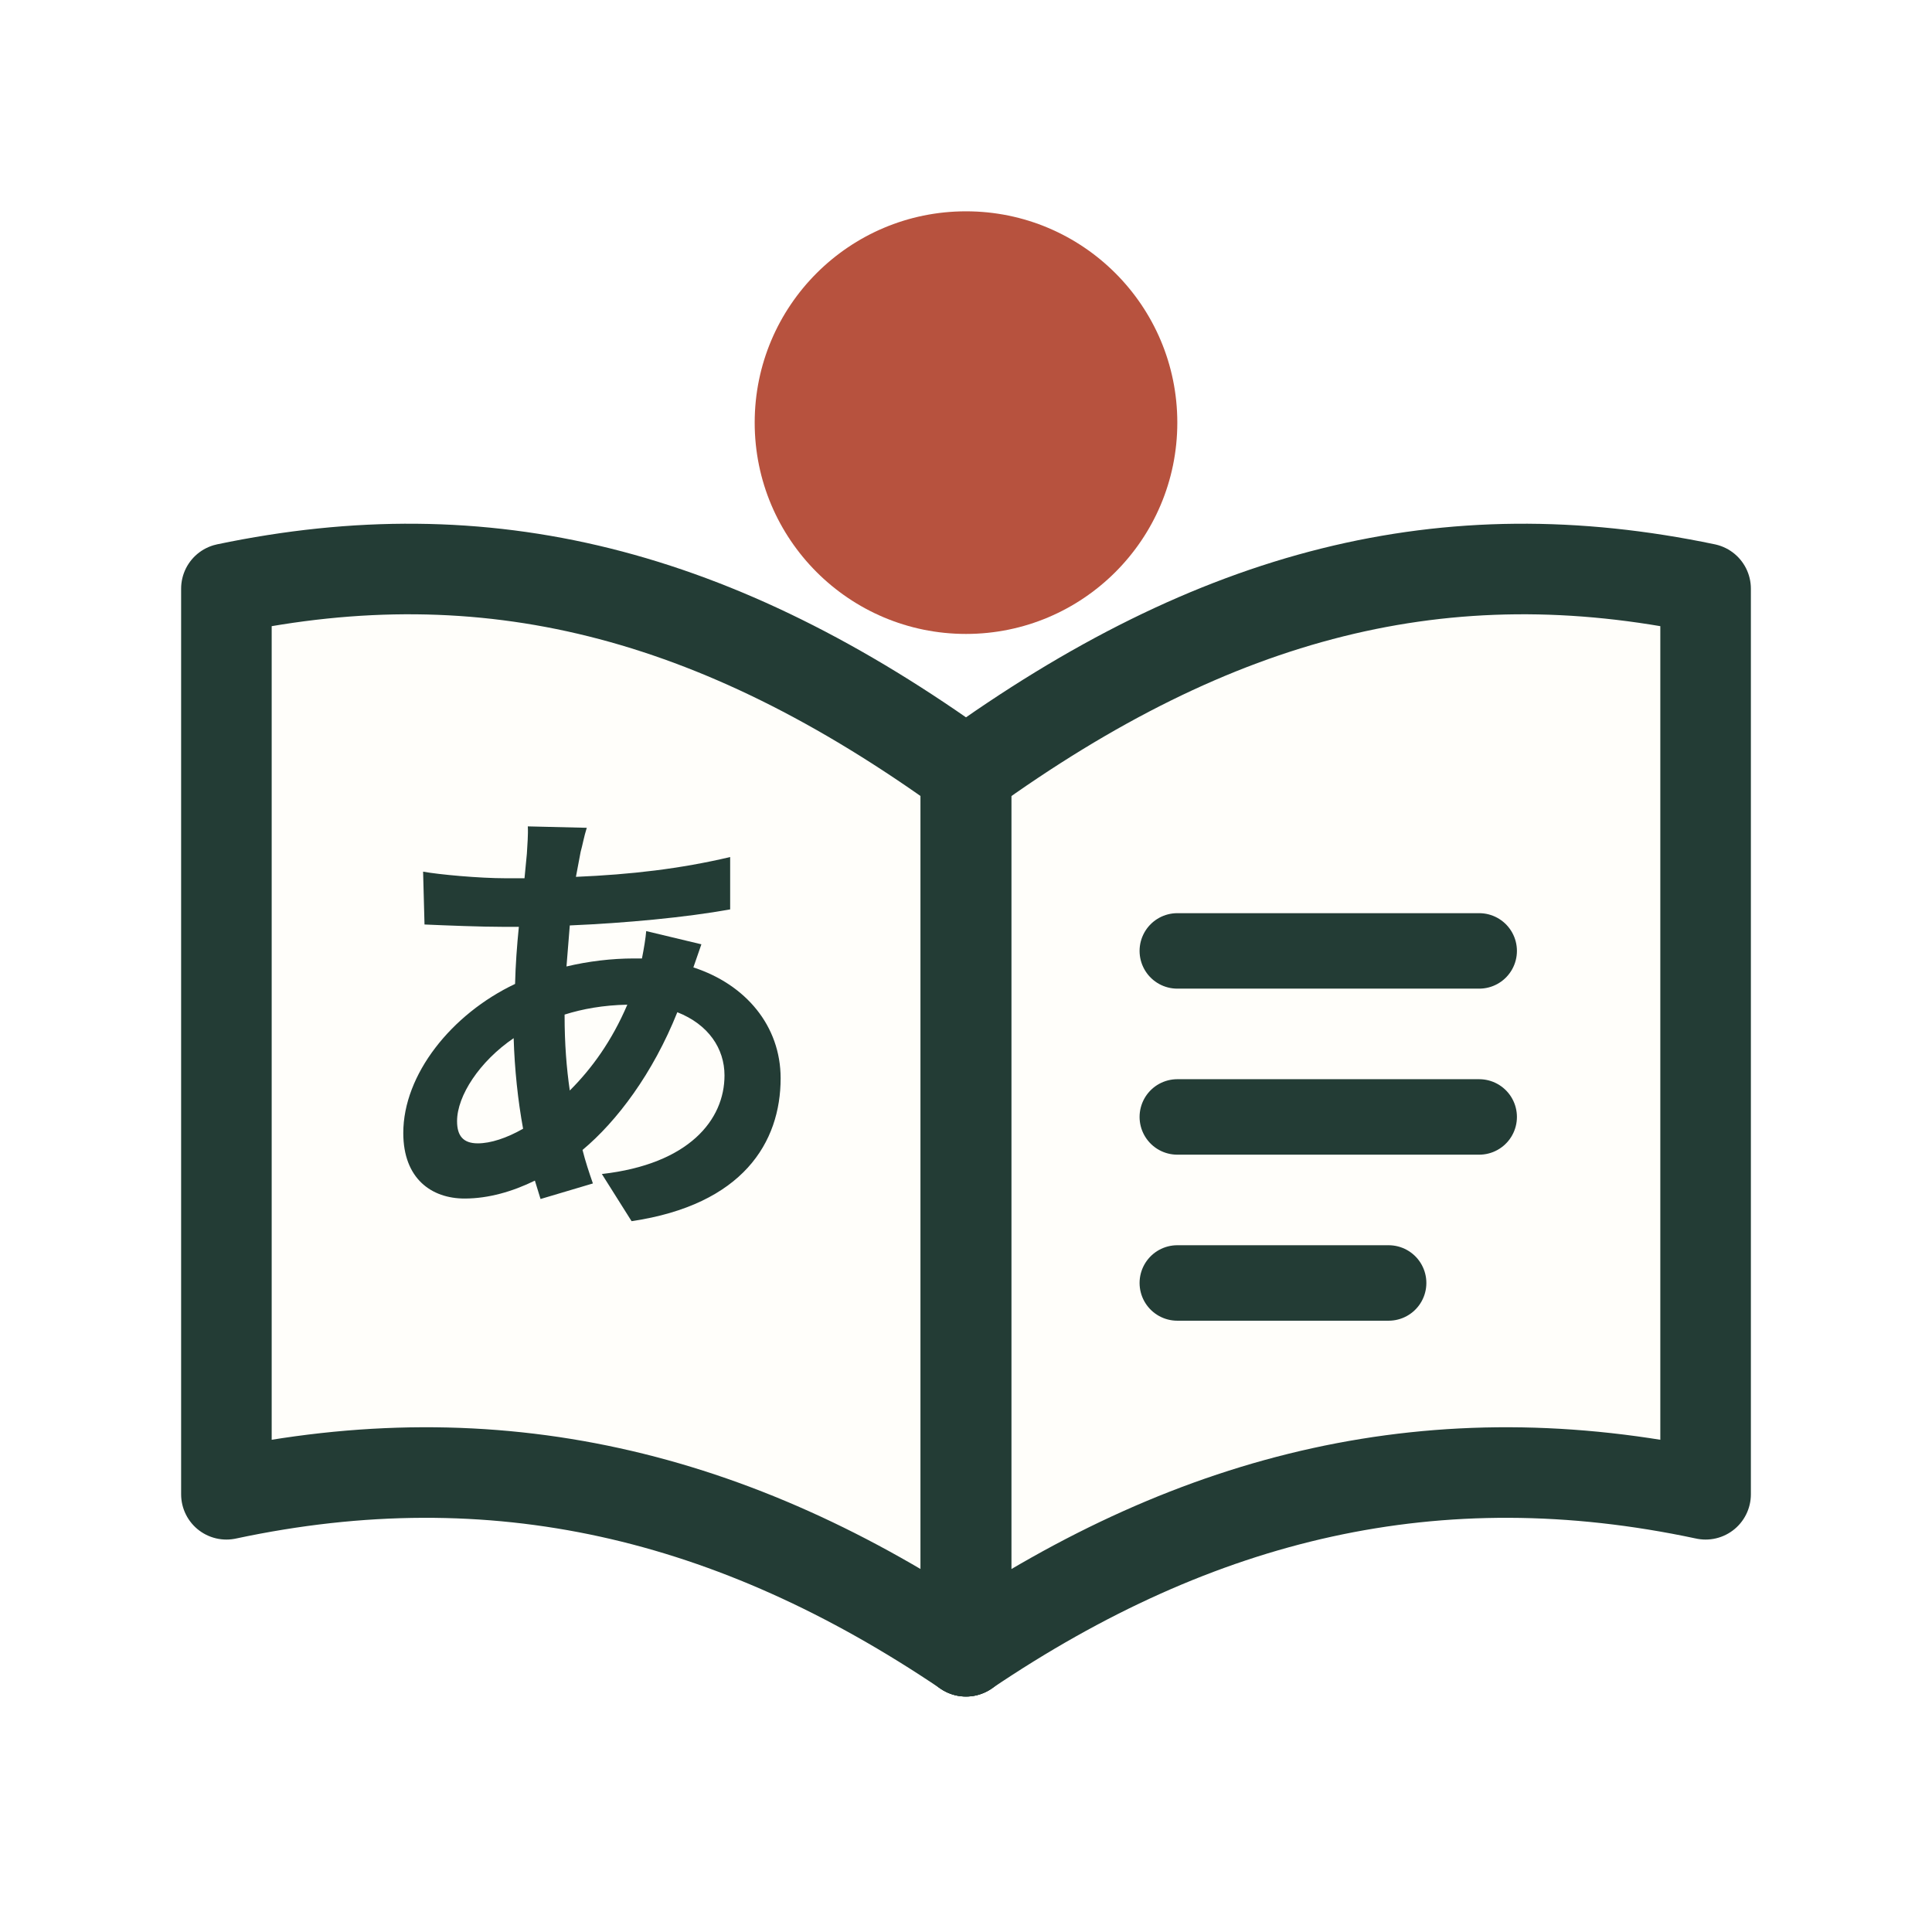
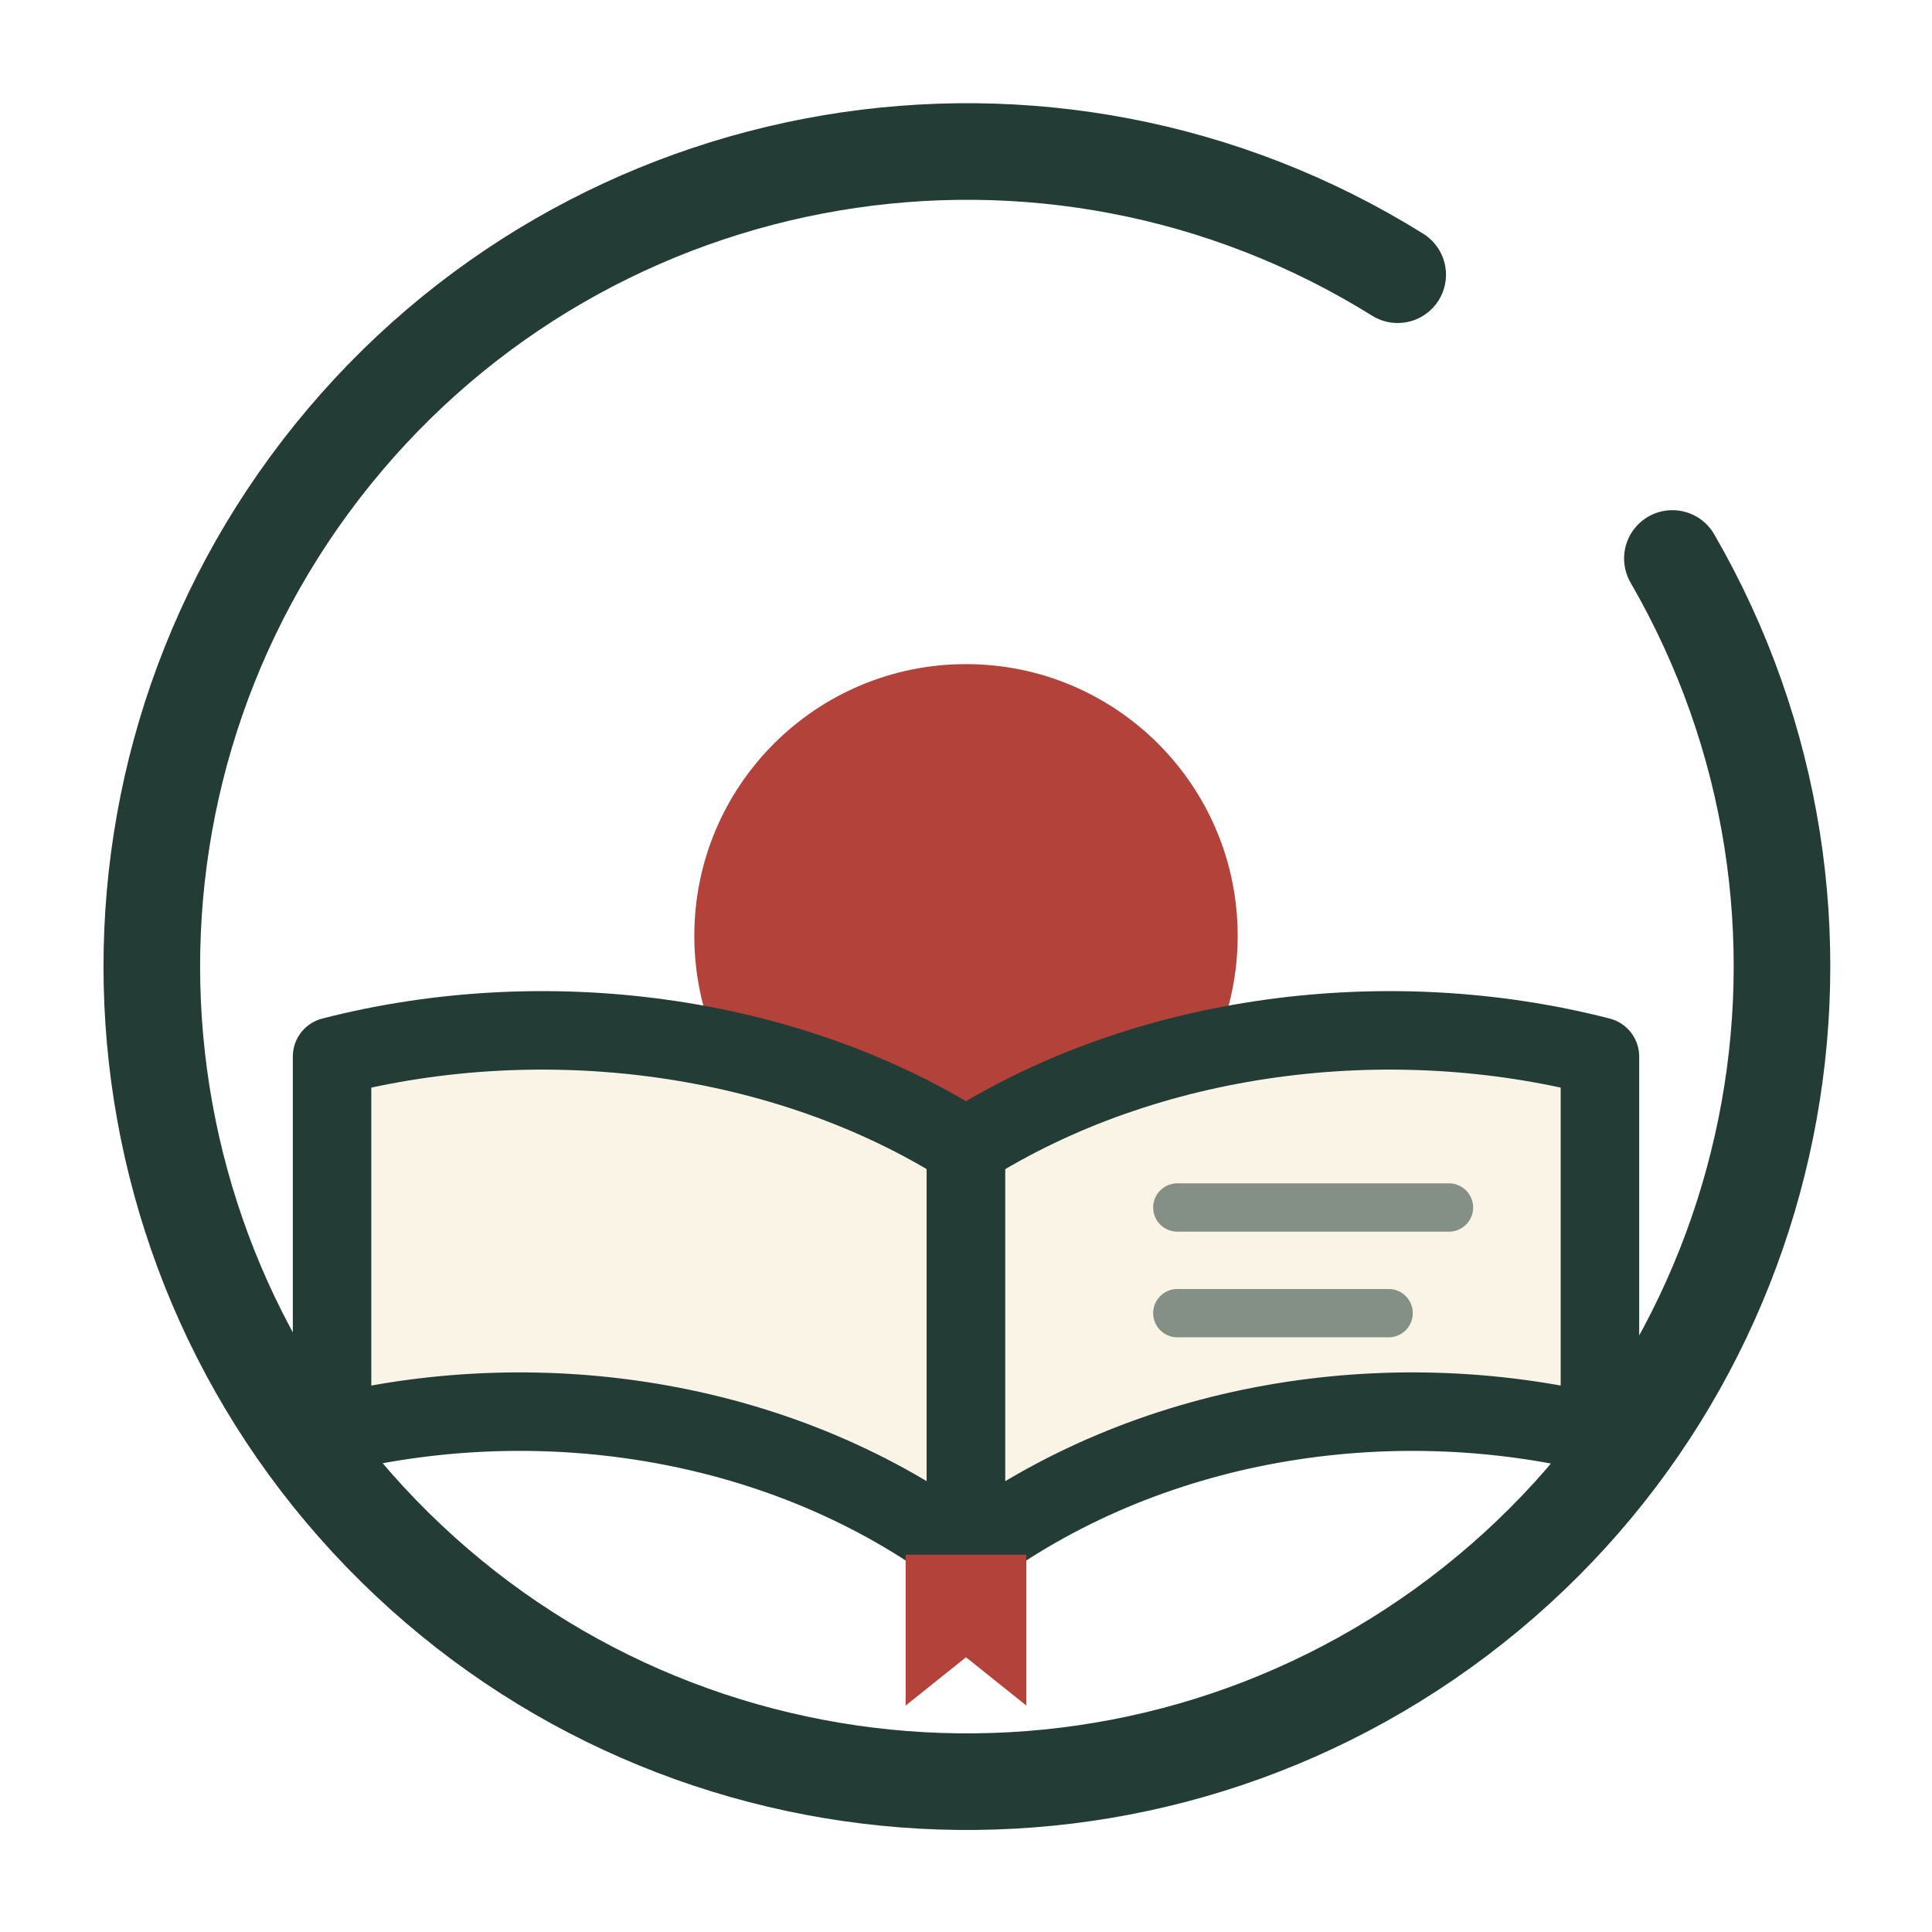
- <svg xmlns="http://www.w3.org/2000/svg" viewBox="0 0 64 64" role="img" aria-labelledby="title">
-   <circle cx="32" cy="14" r="7" fill="#b7523e" />
-   <path d="M7.5 19.5c8.6-1.8 16.2.1 24.5 6.1v29.1c-7.7-5.2-15.6-7.1-24.5-5.2z" fill="#fffefa" stroke="#233c35" stroke-width="3" stroke-linejoin="round" />
-   <path d="M56.5 19.5c-8.6-1.8-16.2.1-24.5 6.1v29.1c7.7-5.2 15.6-7.1 24.5-5.2z" fill="#fffefa" stroke="#233c35" stroke-width="3" stroke-linejoin="round" />
-   <path d="M32 25.6v29.1" stroke="#233c35" stroke-width="3" stroke-linecap="round" />
-   <text x="19.5" y="39.5" fill="#233c35" font-family="'Noto Serif JP','Hiragino Mincho ProN',serif" font-size="15" font-weight="700" text-anchor="middle">あ</text>
-   <path d="M39 31.5h10M39 37h10M39 42.5h7" stroke="#233c35" stroke-width="2.5" stroke-linecap="round" />
+ <svg xmlns="http://www.w3.org/2000/svg" viewBox="0 0 64 64" role="img" aria-label="SỔ NHẬT">
+   <style>.i{stroke:#233C35}.p{fill:#FAF4E7}.s{fill:#B3433A}@media (prefers-color-scheme:dark){.i{stroke:#EDE6D4}.p{fill:#262B27}.s{fill:#E27D6F}}</style>
+   <g fill="none" stroke-linecap="round" stroke-linejoin="round">
+     <path class="i" d="M55.4 18.5A27 27 0 1 1 46.3 9.1" stroke-width="3.2" />
+     <circle class="s" cx="32" cy="31" r="9" />
+     <path class="i p" d="M32 38C26 34.2 18 33.2 11 35V47.5C18 45.8 26 47 32 51.5Z" stroke-width="2.6" />
+     <path class="i p" d="M32 38C38 34.2 46 33.2 53 35V47.5C46 45.8 38 47 32 51.5Z" stroke-width="2.6" />
+     <path class="i" d="M39 40h9M39 43.5h7" stroke-width="1.6" opacity=".55" />
+     <path class="s" d="M30 51.5h4v5l-2-1.6-2 1.6z" stroke="none" />
+   </g>
</svg>
